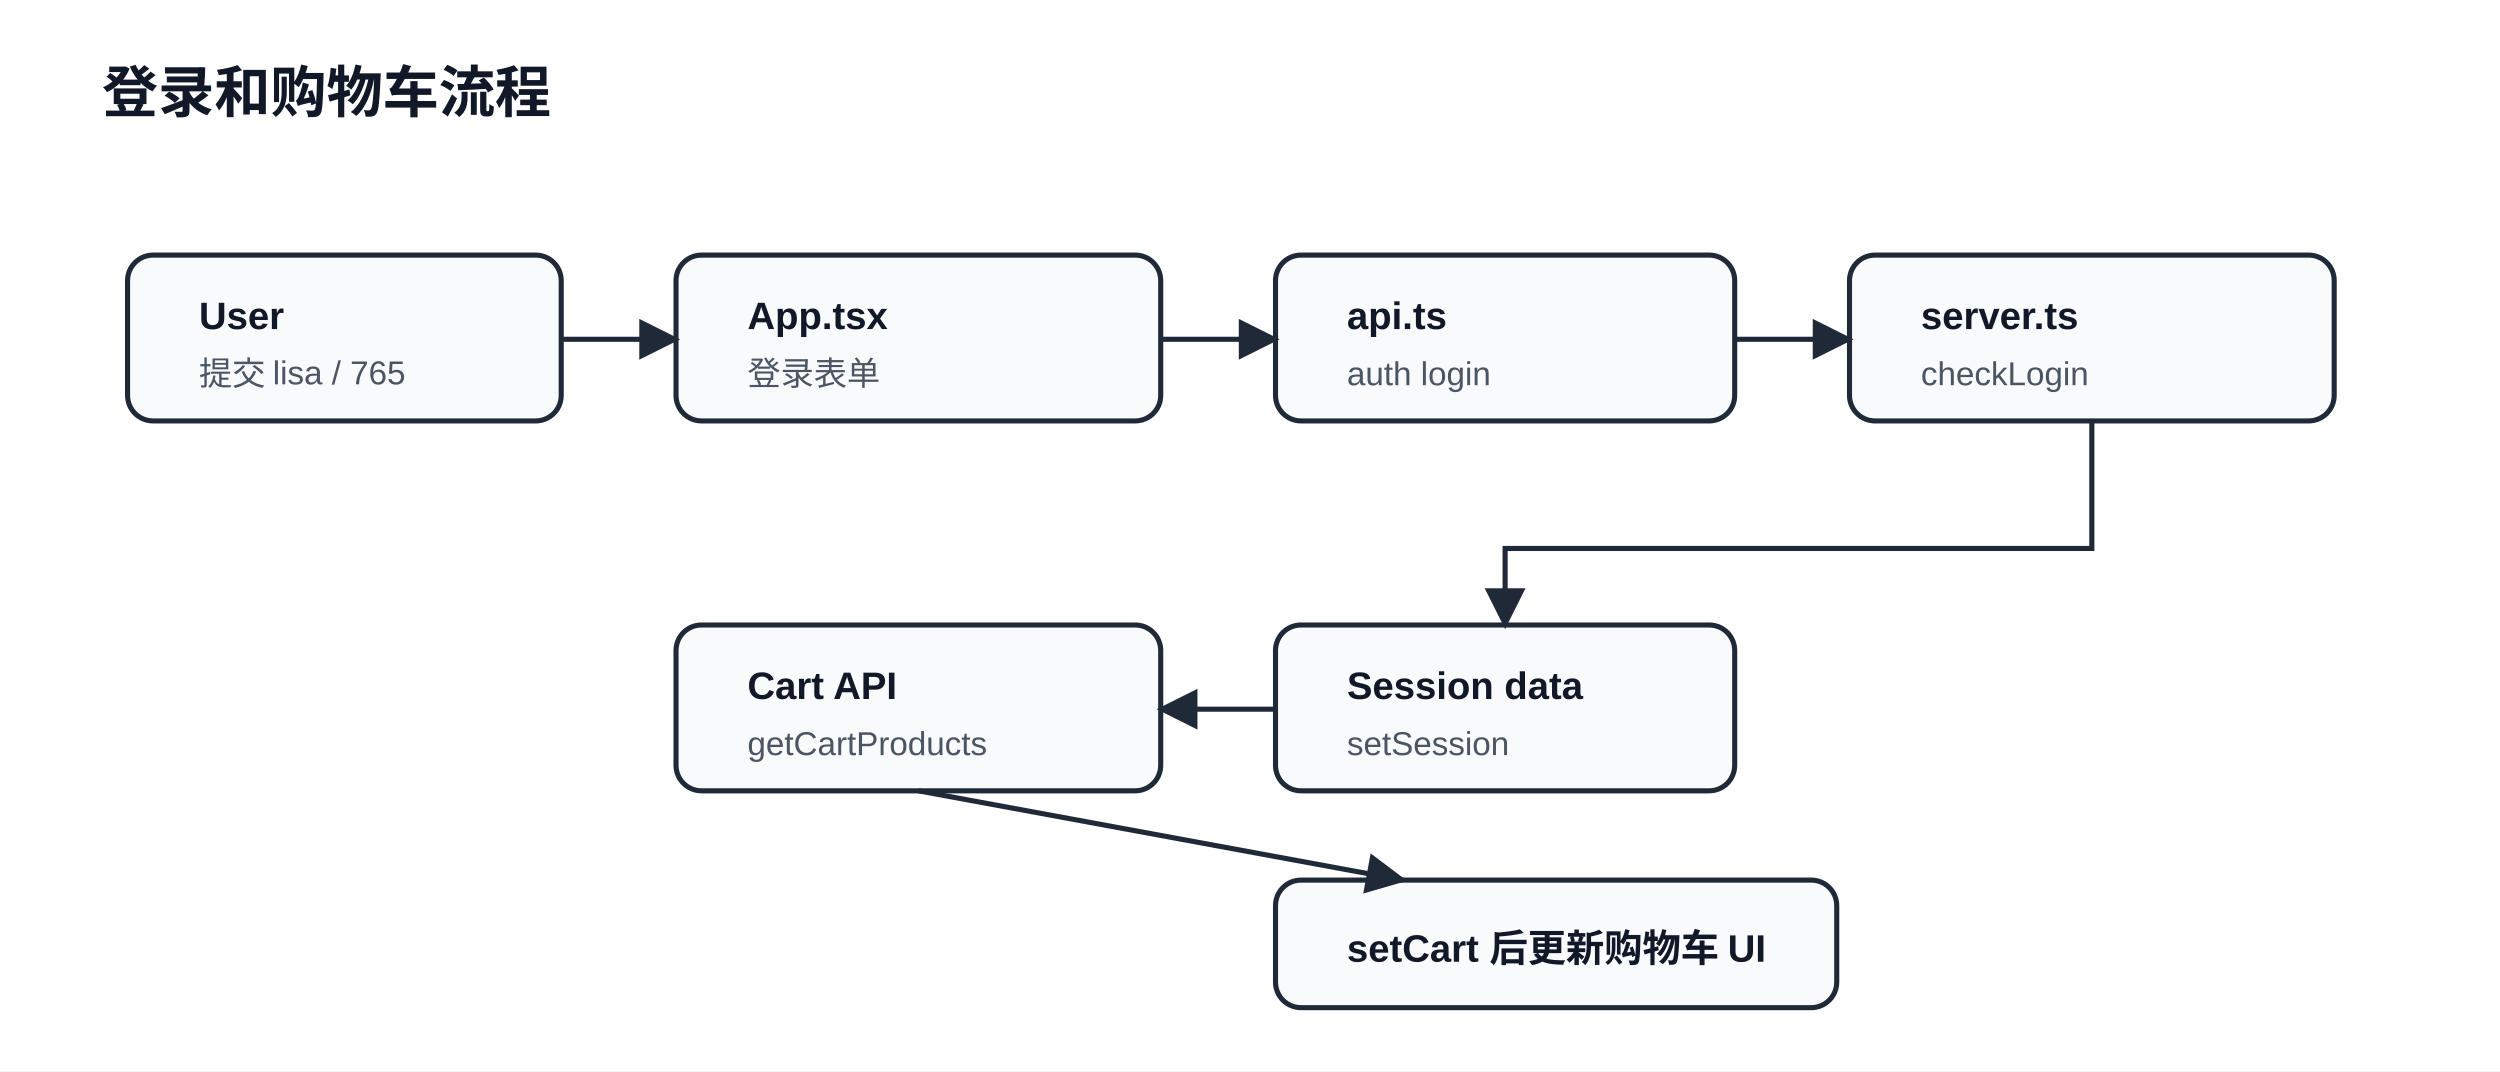
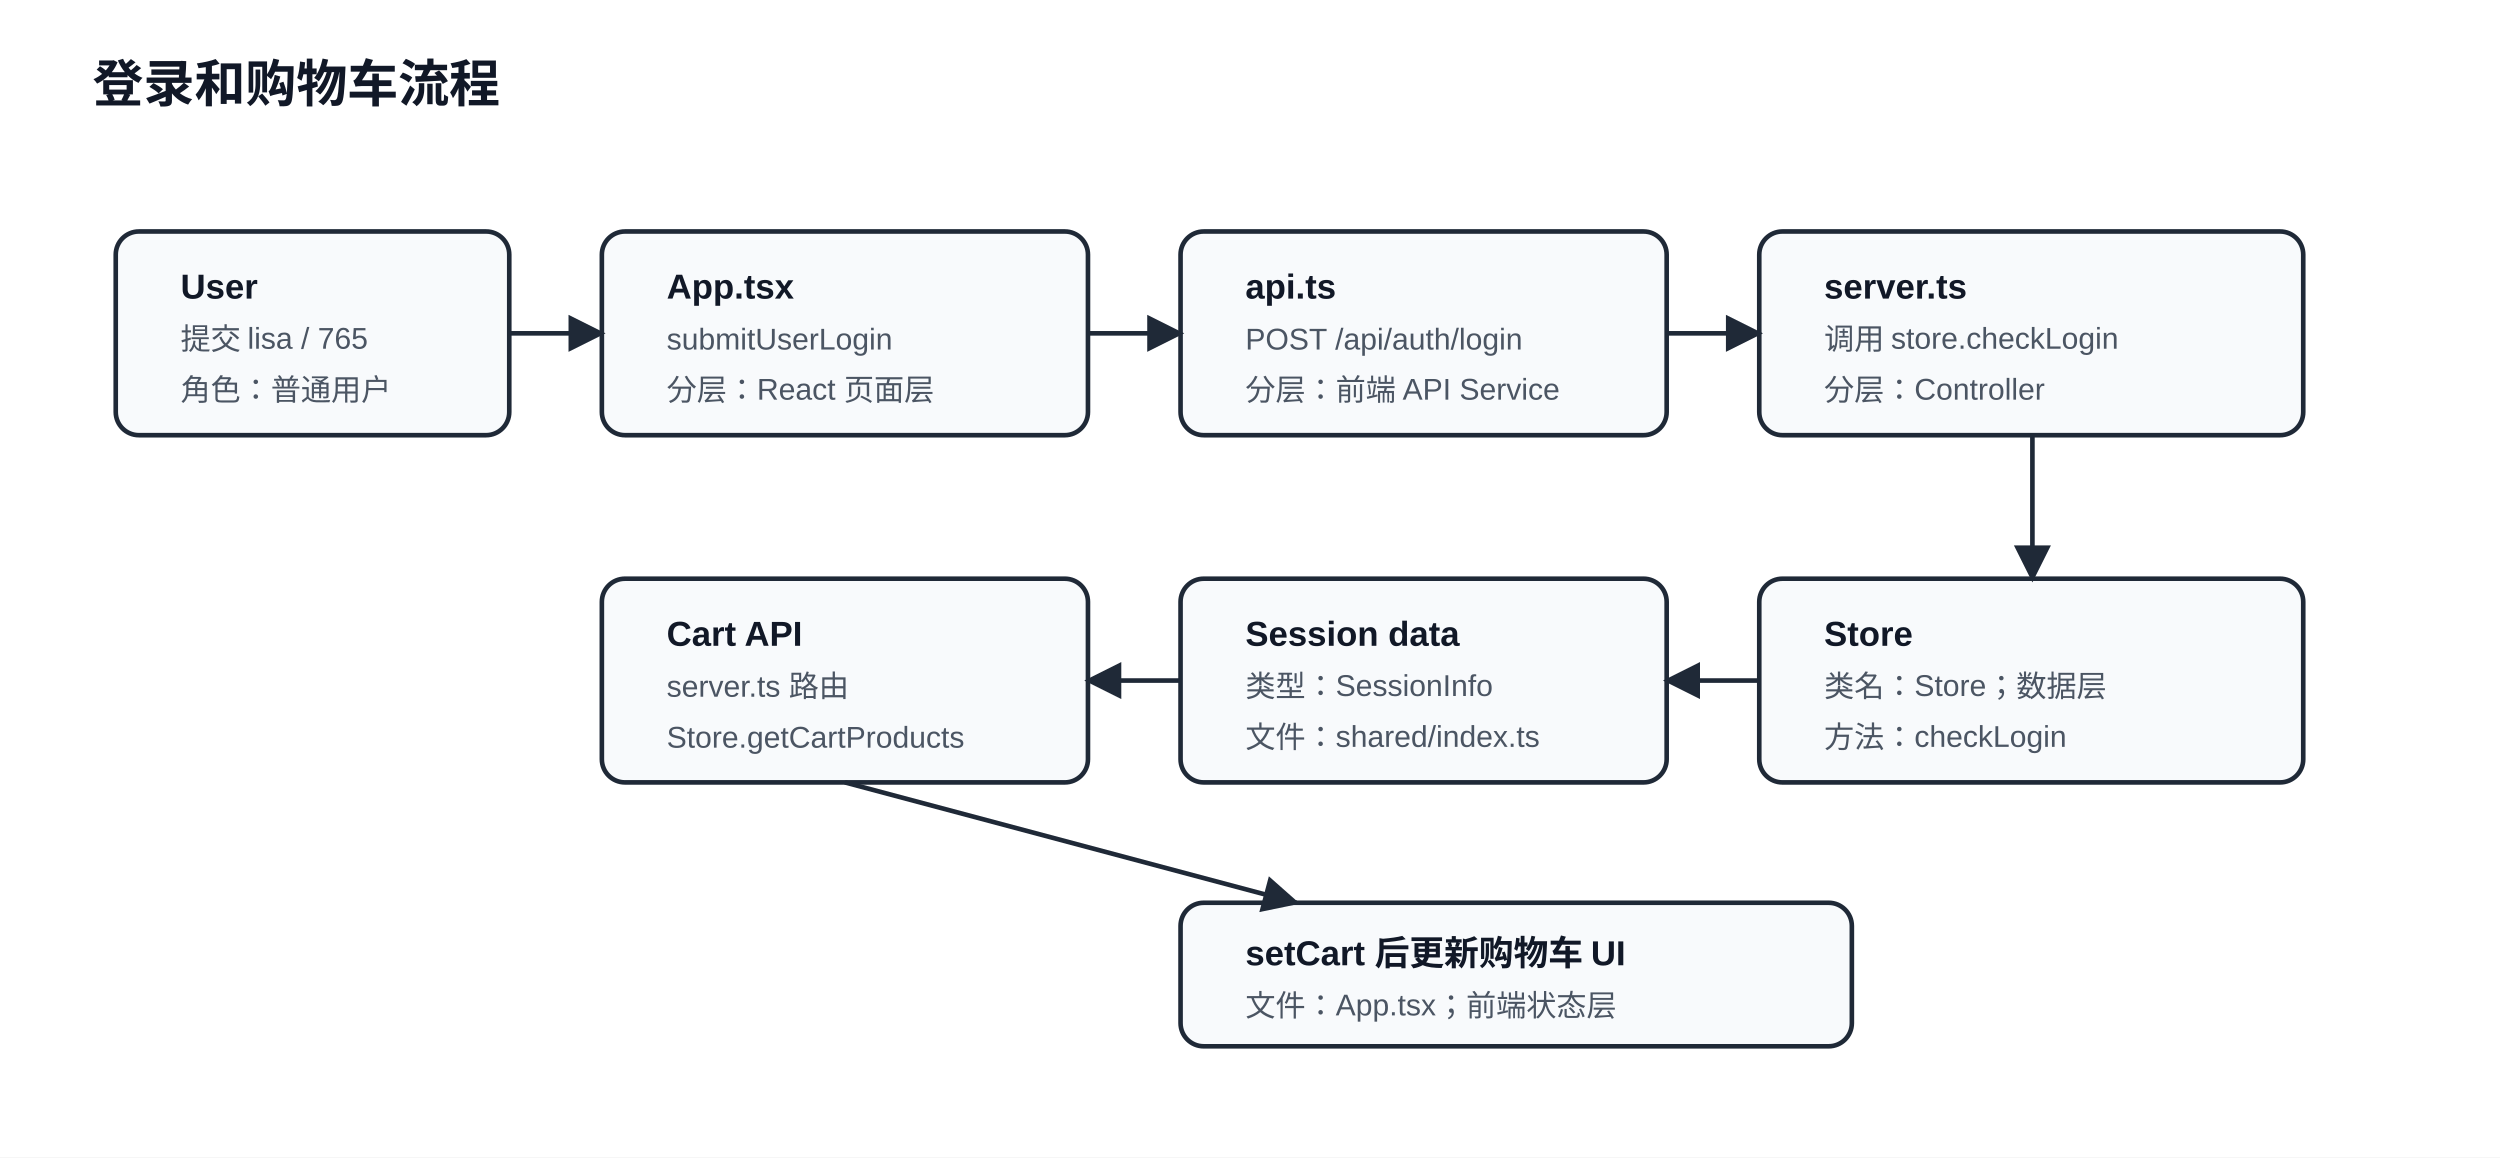
- <svg xmlns="http://www.w3.org/2000/svg" width="980" height="420" viewBox="0 0 980 420" role="img" aria-labelledby="title desc">
+ <svg xmlns="http://www.w3.org/2000/svg" width="1080" height="500" viewBox="0 0 1080 500" role="img" aria-labelledby="title desc">
  <defs>
    <marker id="arrow" viewBox="0 0 10 10" refX="9" refY="5" markerWidth="8" markerHeight="8" orient="auto">
      <path d="M 0 0 L 10 5 L 0 10 z" fill="#1f2937" />
    </marker>
    <style>
      .title { font: 700 22px Arial, sans-serif; fill: #111827; }
      .box { fill: #f8fafc; stroke: #1f2937; stroke-width: 2; rx: 10; }
      .txt { font: 700 15px Arial, sans-serif; fill: #111827; }
      .sub { font: 400 13px Arial, sans-serif; fill: #4b5563; }
      .arrow { stroke: #1f2937; stroke-width: 2; fill: none; marker-end: url(#arrow); }
    </style>
  </defs>
-   <rect width="980" height="420" fill="#ffffff" />
+   <rect width="1080" height="500" fill="#ffffff" />
  <text x="40" y="44" class="title">登录和购物车流程</text>
-   <rect x="50" y="100" width="170" height="65" class="box" />
+   <rect x="50" y="100" width="170" height="88" class="box" />
  <text x="78" y="129" class="txt">User</text>
  <text x="78" y="151" class="sub">提交 lisa / 765</text>
-   <rect x="265" y="100" width="190" height="65" class="box" />
-   <text x="293" y="129" class="txt">App.tsx</text>
-   <text x="293" y="151" class="sub">登录表单</text>
-   <rect x="500" y="100" width="180" height="65" class="box" />
-   <text x="528" y="129" class="txt">api.ts</text>
-   <text x="528" y="151" class="sub">auth login</text>
-   <rect x="725" y="100" width="190" height="65" class="box" />
-   <text x="753" y="129" class="txt">server.ts</text>
-   <text x="753" y="151" class="sub">checkLogin</text>
-   <rect x="500" y="245" width="180" height="65" class="box" />
-   <text x="528" y="274" class="txt">Session data</text>
-   <text x="528" y="296" class="sub">setSession</text>
-   <rect x="265" y="245" width="190" height="65" class="box" />
-   <text x="293" y="274" class="txt">Cart API</text>
-   <text x="293" y="296" class="sub">getCartProducts</text>
-   <rect x="500" y="345" width="220" height="50" class="box" />
-   <text x="528" y="377" class="txt">setCart 后更新购物车 UI</text>
-   <path d="M 220 133 L 265 133" class="arrow" />
-   <path d="M 455 133 L 500 133" class="arrow" />
-   <path d="M 680 133 L 725 133" class="arrow" />
-   <path d="M 820 165 L 820 215 L 590 215 L 590 245" class="arrow" />
-   <path d="M 500 278 L 455 278" class="arrow" />
-   <path d="M 360 310 L 550 345" class="arrow" />
+   <text x="78" y="173" class="sub">角色：普通用户</text>
+   <rect x="260" y="100" width="210" height="88" class="box" />
+   <text x="288" y="129" class="txt">App.tsx</text>
+   <text x="288" y="151" class="sub">submitUserLogin</text>
+   <text x="288" y="173" class="sub">分层：React 页面层</text>
+   <rect x="510" y="100" width="210" height="88" class="box" />
+   <text x="538" y="129" class="txt">api.ts</text>
+   <text x="538" y="151" class="sub">POST /api/auth/login</text>
+   <text x="538" y="173" class="sub">分层：前端 API Service</text>
+   <rect x="760" y="100" width="235" height="88" class="box" />
+   <text x="788" y="129" class="txt">server.ts</text>
+   <text x="788" y="151" class="sub">调用 store.checkLogin</text>
+   <text x="788" y="173" class="sub">分层：Controller</text>
+   <rect x="760" y="250" width="235" height="88" class="box" />
+   <text x="788" y="279" class="txt">Store</text>
+   <text x="788" y="301" class="sub">类名：Store；数据层</text>
+   <text x="788" y="323" class="sub">方法：checkLogin</text>
+   <rect x="510" y="250" width="210" height="88" class="box" />
+   <text x="538" y="279" class="txt">Session data</text>
+   <text x="538" y="301" class="sub">类型：SessionInfo</text>
+   <text x="538" y="323" class="sub">文件：shared/index.ts</text>
+   <rect x="260" y="250" width="210" height="88" class="box" />
+   <text x="288" y="279" class="txt">Cart API</text>
+   <text x="288" y="301" class="sub">server.ts 路由</text>
+   <text x="288" y="323" class="sub">Store.getCartProducts</text>
+   <rect x="510" y="390" width="290" height="62" class="box" />
+   <text x="538" y="417" class="txt">setCart 后更新购物车 UI</text>
+   <text x="538" y="439" class="sub">文件：App.tsx；前端状态层</text>
+   <path d="M 220 144 L 260 144" class="arrow" />
+   <path d="M 470 144 L 510 144" class="arrow" />
+   <path d="M 720 144 L 760 144" class="arrow" />
+   <path d="M 878 188 L 878 250" class="arrow" />
+   <path d="M 760 294 L 720 294" class="arrow" />
+   <path d="M 510 294 L 470 294" class="arrow" />
+   <path d="M 365 338 L 560 390" class="arrow" />
</svg>
